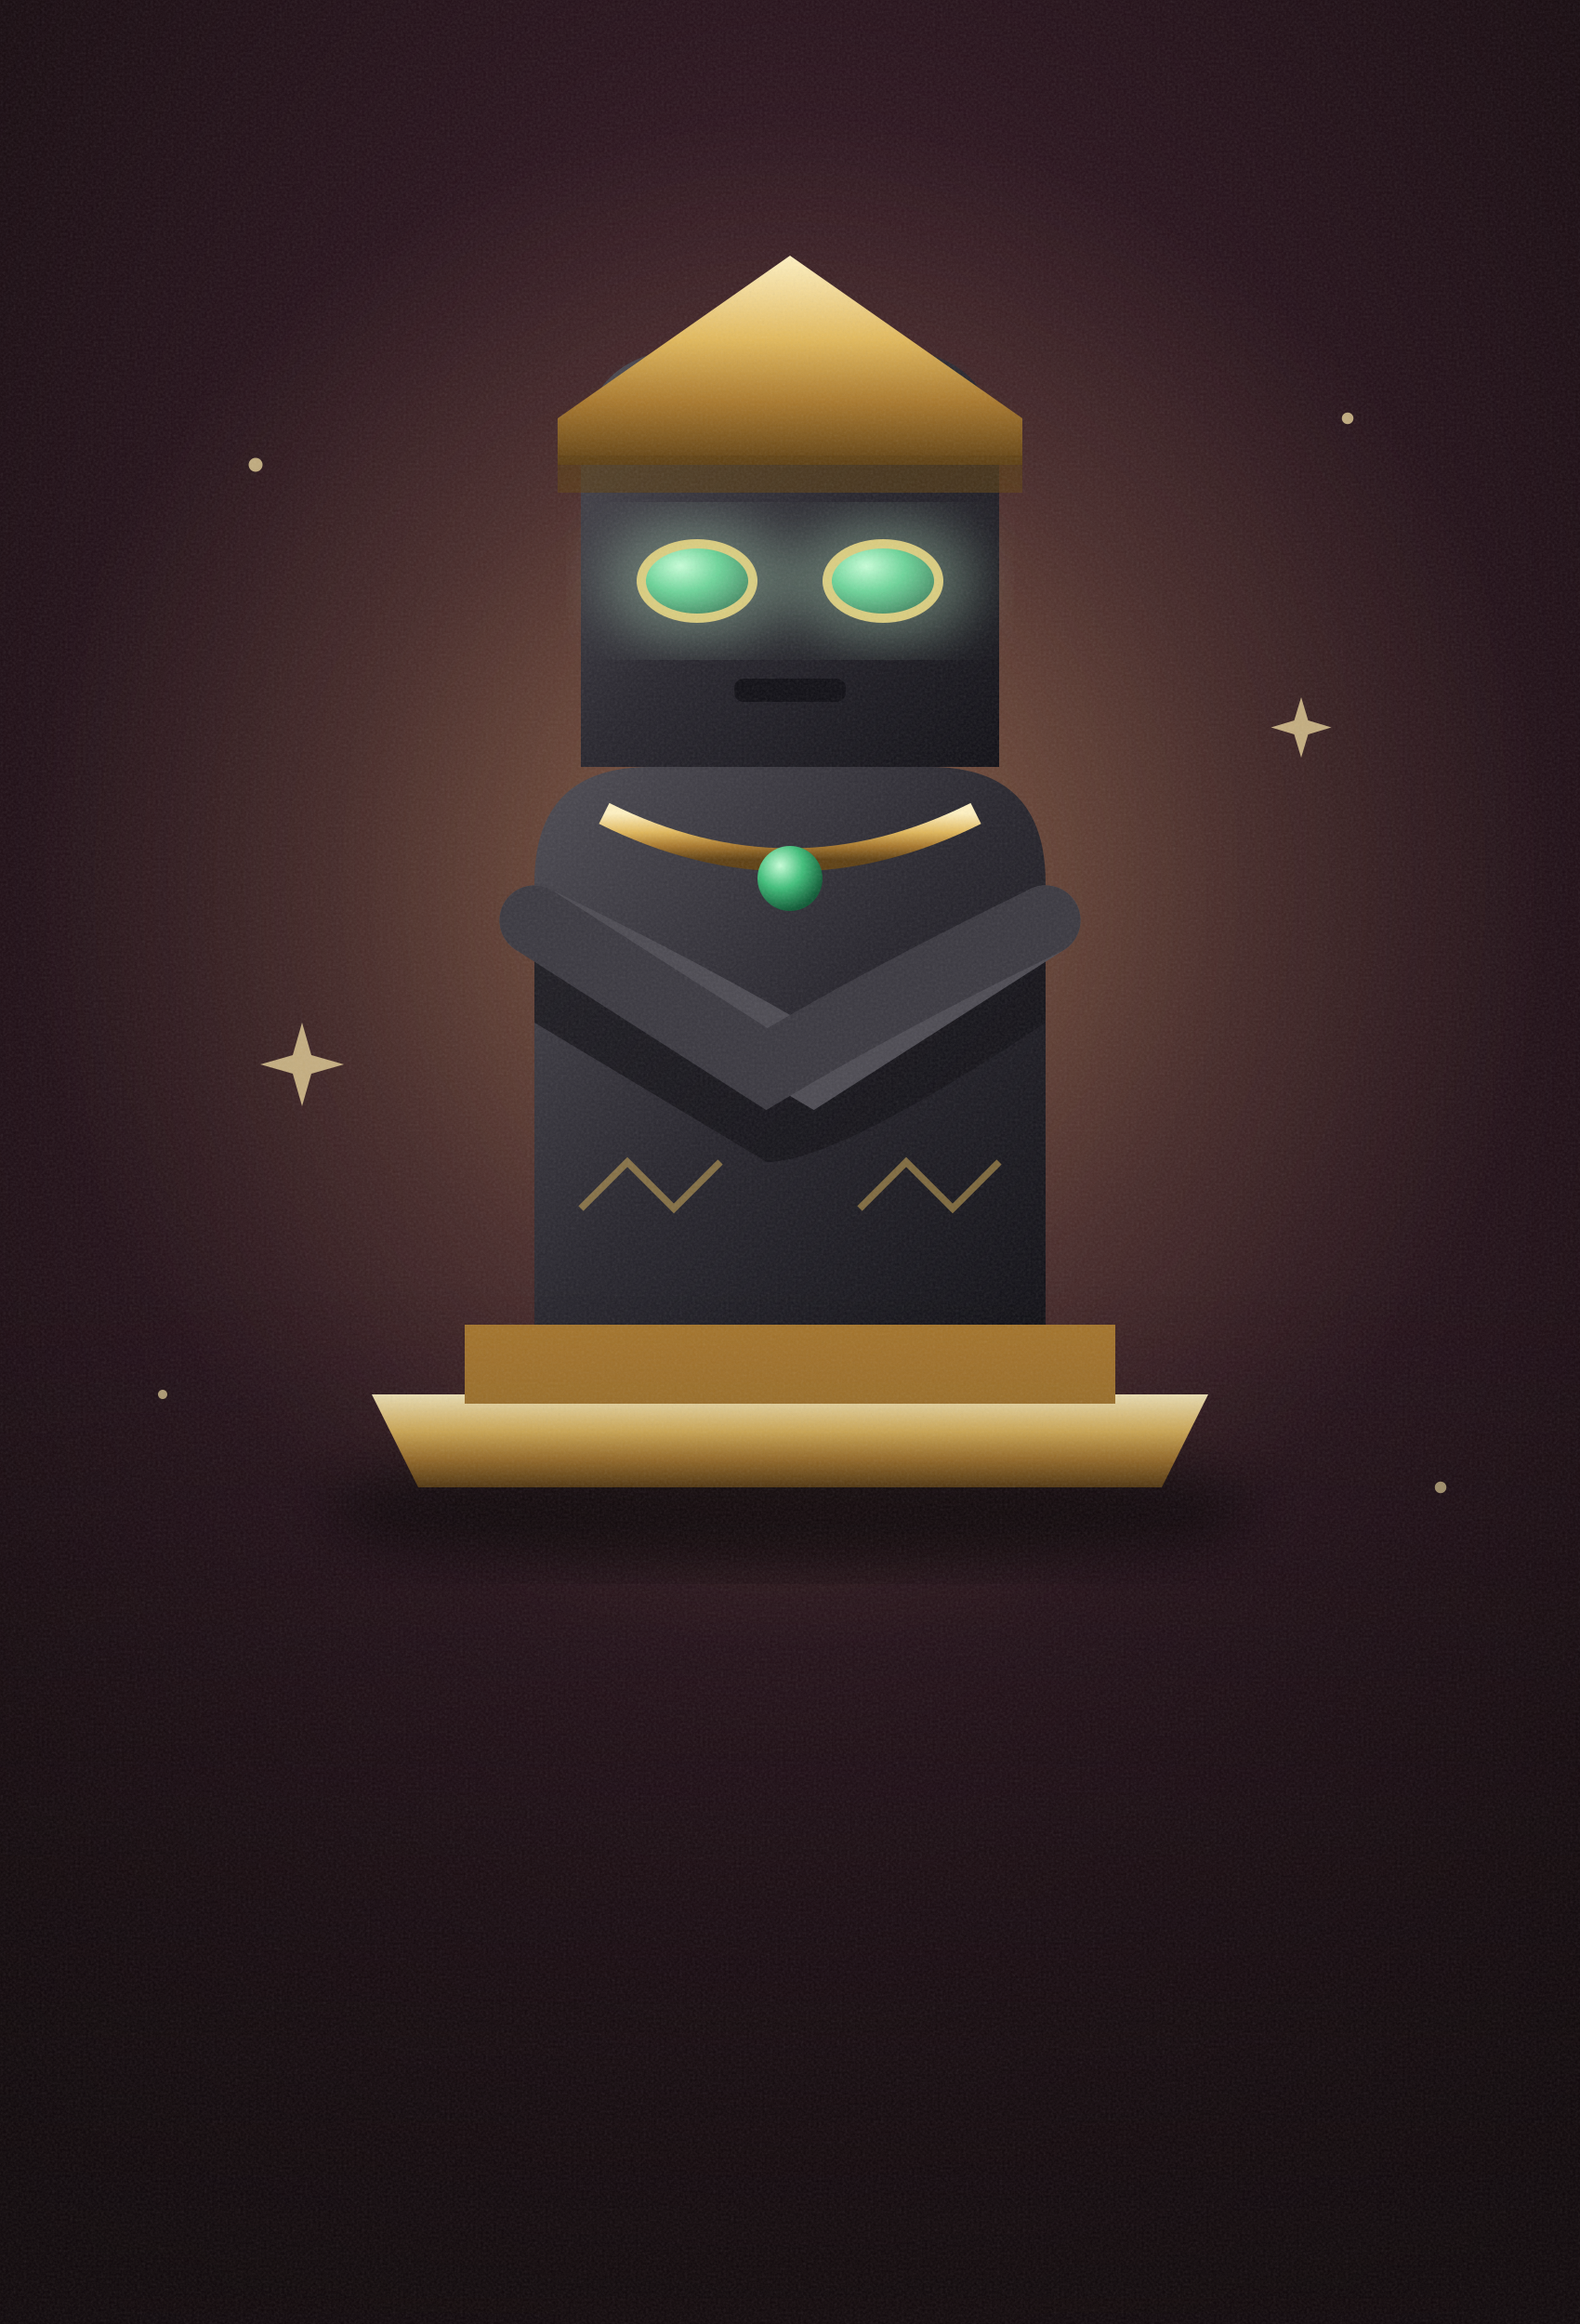
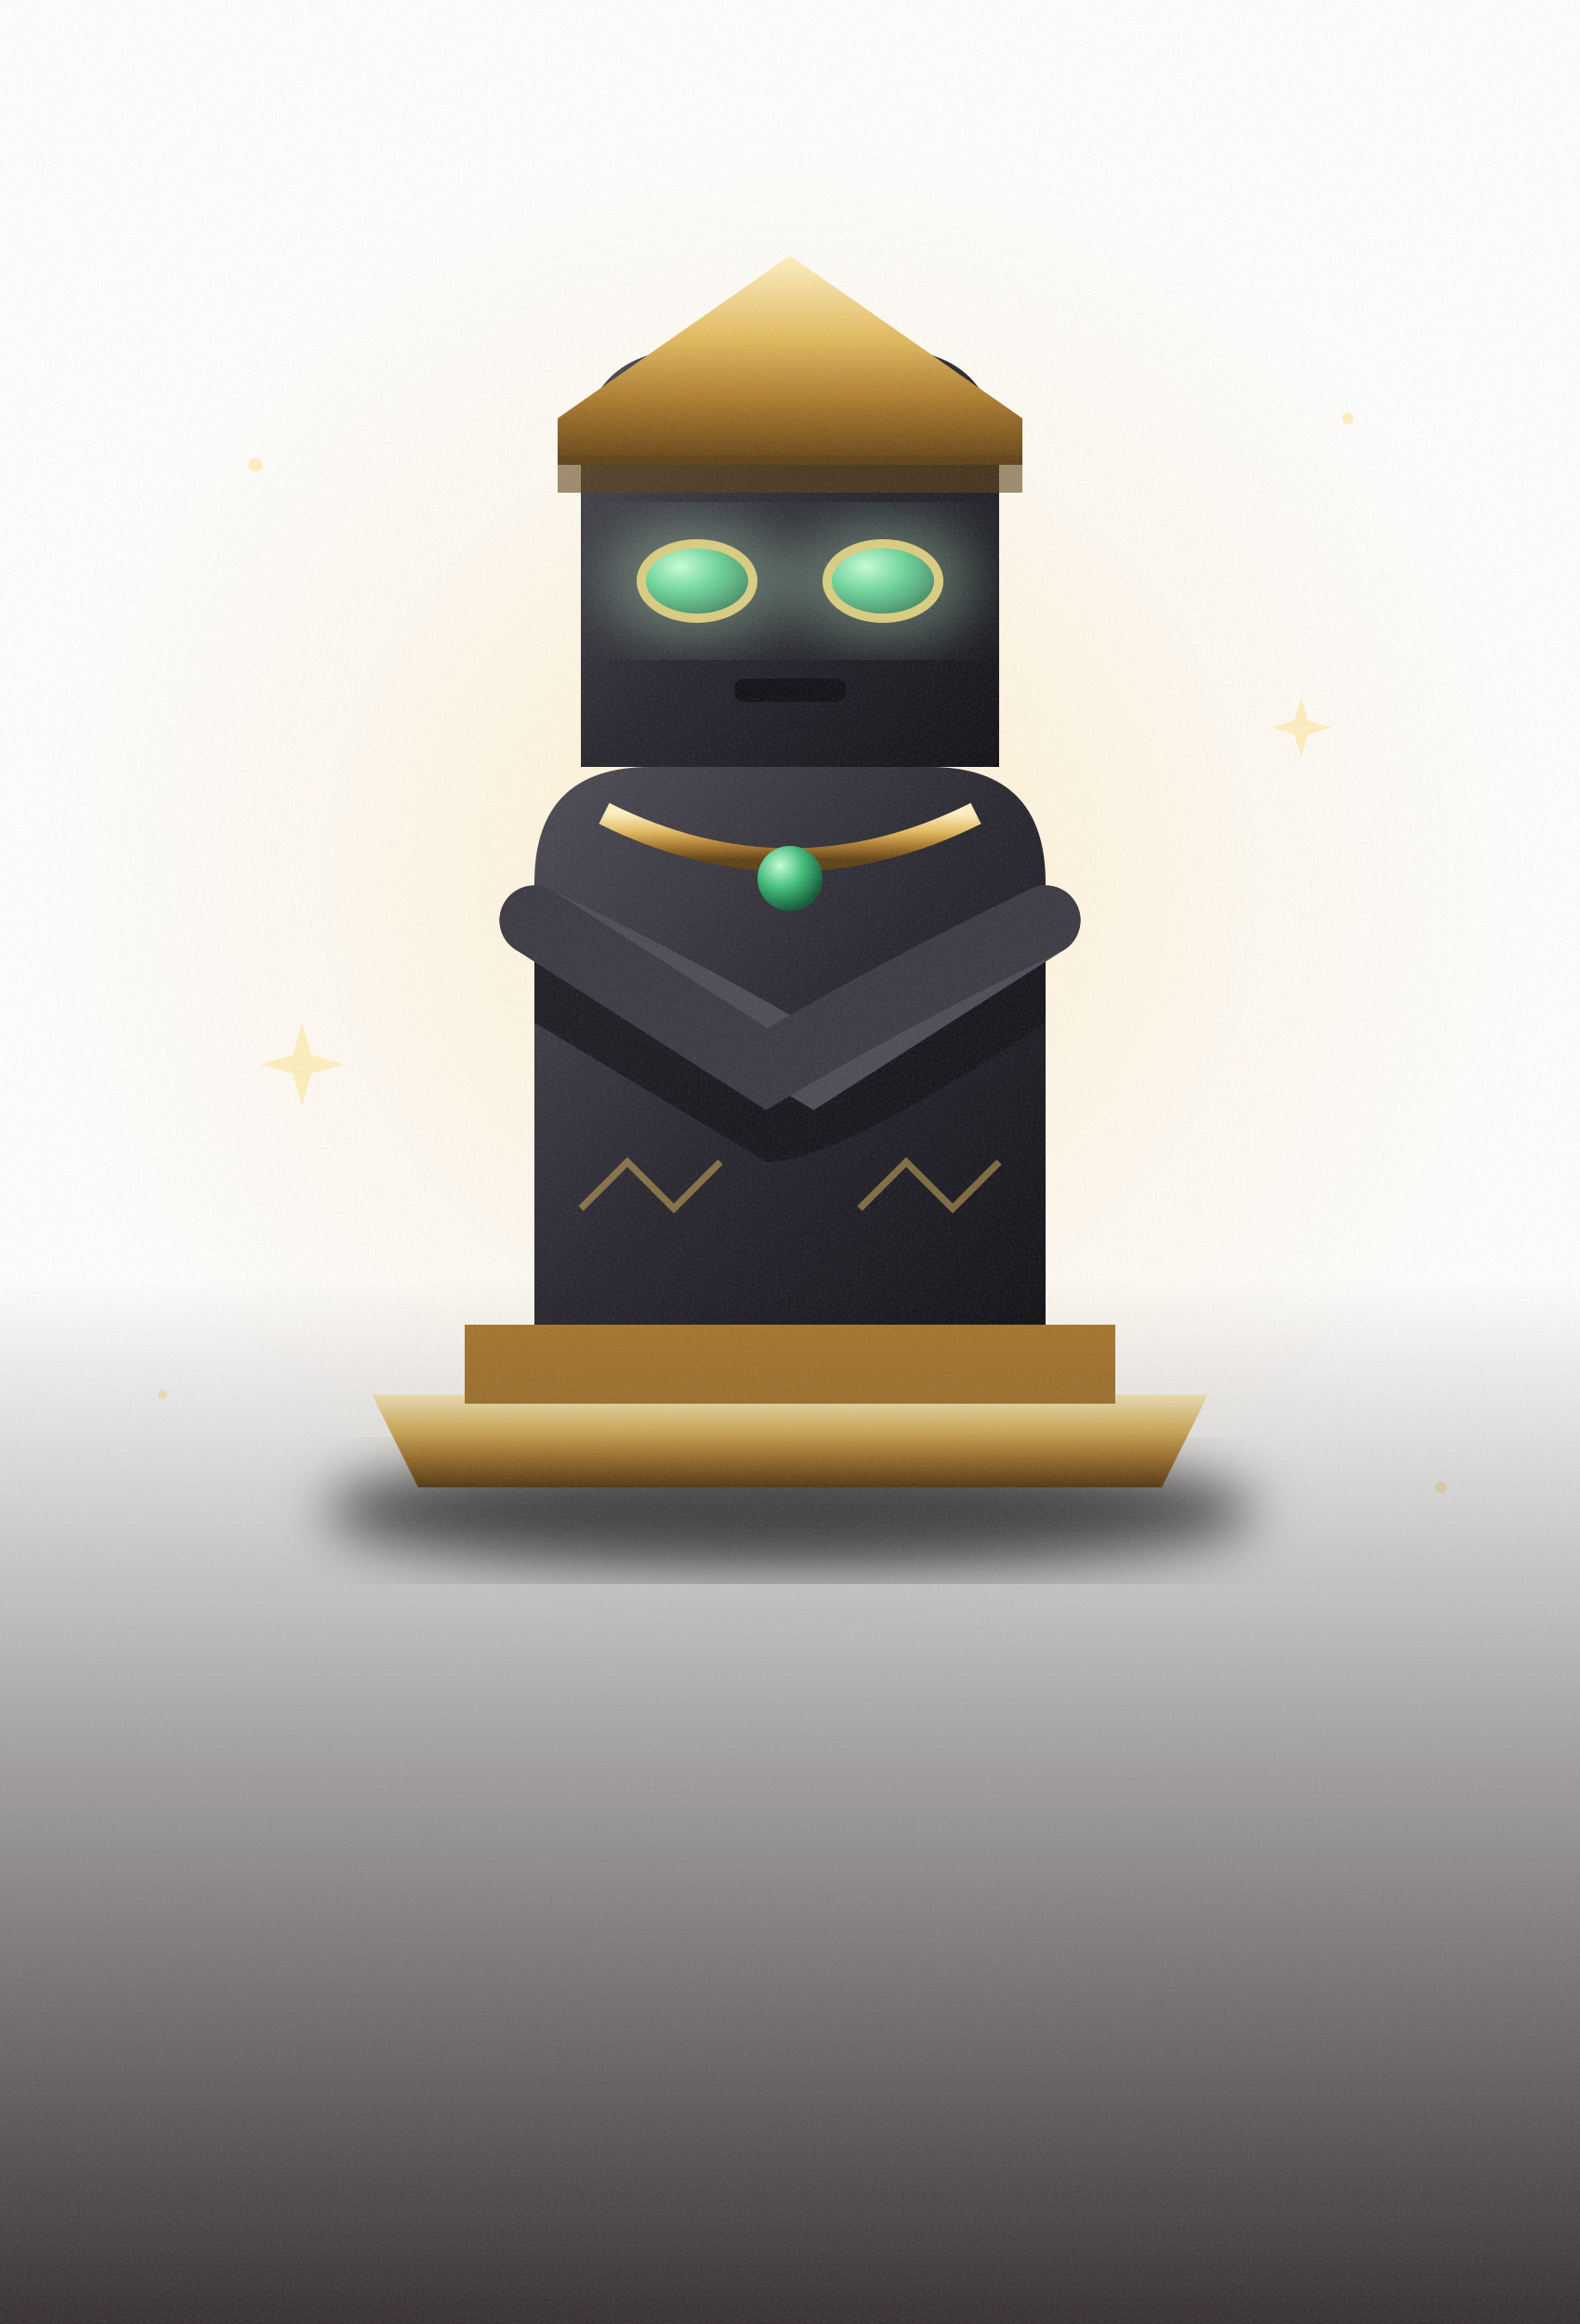
<svg xmlns="http://www.w3.org/2000/svg" viewBox="0 0 680 1000">
  <defs>
    <radialGradient id="ciel" cx="50%" cy="38%" r="75%">
      <stop offset="0" stop-color="#4a2430" />
      <stop offset="0.5" stop-color="#26111a" />
      <stop offset="1" stop-color="#0e0609" />
    </radialGradient>
    <radialGradient id="halo" cx="50%" cy="50%" r="50%">
      <stop offset="0" stop-color="#ffcf6a" stop-opacity="0.35" />
      <stop offset="0.6" stop-color="#ffcf6a" stop-opacity="0.1" />
      <stop offset="1" stop-color="#ffcf6a" stop-opacity="0" />
    </radialGradient>
    <linearGradient id="or" x1="0" y1="0" x2="0" y2="1">
      <stop offset="0" stop-color="#fff1c2" />
      <stop offset="0.4" stop-color="#e2b95c" />
      <stop offset="0.7" stop-color="#a9782c" />
      <stop offset="1" stop-color="#5e3f12" />
    </linearGradient>
    <linearGradient id="pierre" x1="0" y1="0" x2="1" y2="1">
      <stop offset="0" stop-color="#4c4a52" />
      <stop offset="0.5" stop-color="#26242c" />
      <stop offset="1" stop-color="#0f0e14" />
    </linearGradient>
    <radialGradient id="jade" cx="35%" cy="30%" r="70%">
      <stop offset="0" stop-color="#c8ffd8" />
      <stop offset="0.5" stop-color="#3fbf7a" />
      <stop offset="1" stop-color="#0e5a35" />
    </radialGradient>
    <linearGradient id="voile" x1="0" y1="0" x2="0" y2="1">
      <stop offset="0.55" stop-color="#0e0609" stop-opacity="0" />
      <stop offset="1" stop-color="#0e0609" stop-opacity="0.85" />
    </linearGradient>
    <filter id="grain" x="0" y="0" width="100%" height="100%">
      <feTurbulence type="fractalNoise" baseFrequency="0.9" numOctaves="2" seed="71" />
      <feColorMatrix type="saturate" values="0" />
      <feComponentTransfer>
        <feFuncA type="linear" slope="0.12" />
      </feComponentTransfer>
    </filter>
    <filter id="flou">
      <feGaussianBlur stdDeviation="12" />
    </filter>
  </defs>
-   <rect width="680" height="1000" fill="url(#ciel)" />
  <circle cx="340" cy="380" r="330" fill="url(#halo)" />
  <ellipse cx="340" cy="650" rx="200" ry="26" fill="#050203" opacity="0.7" filter="url(#flou)" />
  <path d="M180 640 L500 640 L520 600 L160 600 Z" fill="url(#or)" />
  <rect x="200" y="570" width="280" height="34" fill="#a9782c" />
  <path d="M230 570 L230 380 Q230 330 280 330 L400 330 Q450 330 450 380 L450 570 Z" fill="url(#pierre)" />
  <path d="M250 330 L250 200 Q250 150 300 150 L380 150 Q430 150 430 200 L430 330 Z" fill="url(#pierre)" />
  <path d="M240 200 L440 200 L440 180 L340 110 L240 180 Z" fill="url(#or)" />
  <rect x="240" y="196" width="200" height="16" fill="#5e3f12" opacity="0.6" />
  <g fill="url(#jade)">
    <ellipse cx="300" cy="250" rx="24" ry="16" />
    <ellipse cx="380" cy="250" rx="24" ry="16" />
  </g>
  <g fill="none" stroke="#e2b95c" stroke-width="4">
    <ellipse cx="300" cy="250" rx="24" ry="16" />
    <ellipse cx="380" cy="250" rx="24" ry="16" />
  </g>
  <g fill="#c8ffd8" opacity="0.35" filter="url(#flou)">
    <ellipse cx="300" cy="250" rx="40" ry="28" />
    <ellipse cx="380" cy="250" rx="40" ry="28" />
  </g>
  <rect x="316" y="292" width="48" height="10" rx="4" fill="#0f0e14" />
  <path d="M230 400 Q290 440 350 470 L450 400 L450 440 Q360 500 330 500 L230 440 Z" fill="#0f0e14" opacity="0.7" />
  <path d="M230 396 Q300 430 350 460 L450 396" fill="none" stroke="#4c4a52" stroke-width="30" stroke-linecap="round" />
  <path d="M450 396 Q380 430 330 460 L230 396" fill="none" stroke="#3a3840" stroke-width="30" stroke-linecap="round" />
  <path d="M260 350 Q340 390 420 350" fill="none" stroke="url(#or)" stroke-width="10" />
  <circle cx="340" cy="378" r="14" fill="url(#jade)" />
  <g stroke="#e2b95c" stroke-width="3" opacity="0.5" fill="none">
    <path d="M250 520 L270 500 L290 520 L310 500" />
    <path d="M370 520 L390 500 L410 520 L430 500" />
  </g>
  <g fill="#ffe9a8" opacity="0.7">
    <circle cx="110" cy="200" r="3" />
    <circle cx="580" cy="180" r="2.5" />
    <circle cx="70" cy="600" r="2" />
    <circle cx="620" cy="640" r="2.5" />
    <path d="M130 440 L134 454 L148 458 L134 462 L130 476 L126 462 L112 458 L126 454 Z" />
    <path d="M560 300 L563 310 L573 313 L563 316 L560 326 L557 316 L547 313 L557 310 Z" />
  </g>
  <rect width="680" height="1000" fill="url(#voile)" />
  <rect width="680" height="1000" filter="url(#grain)" />
</svg>
